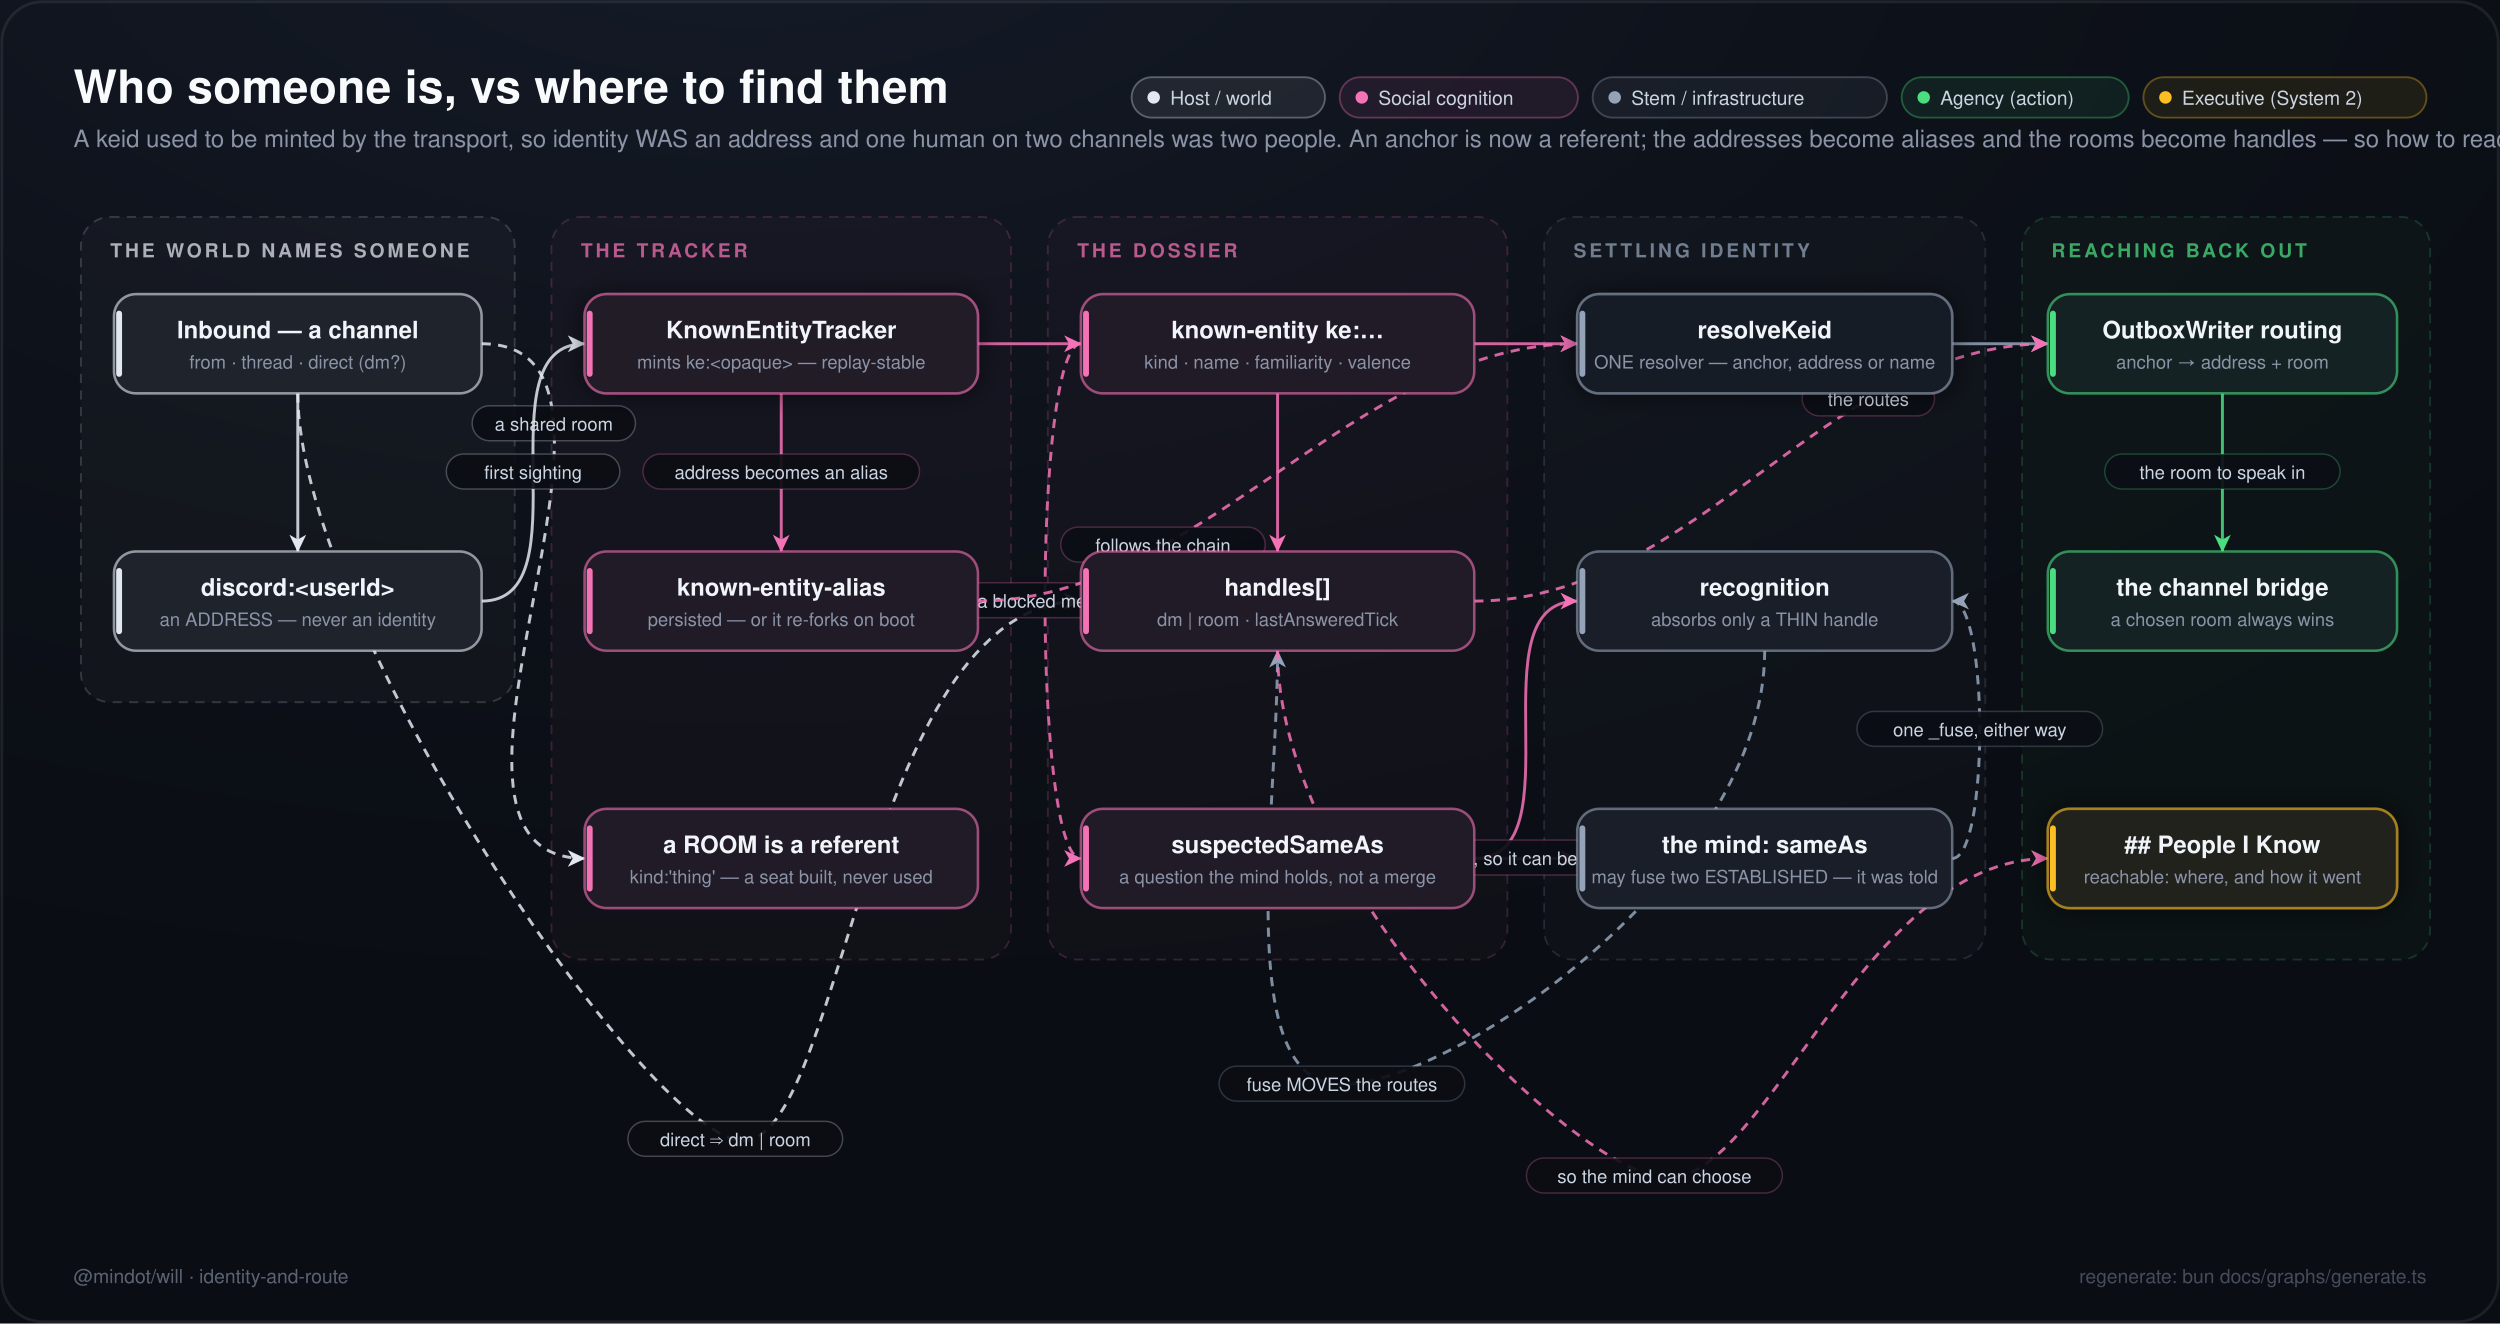
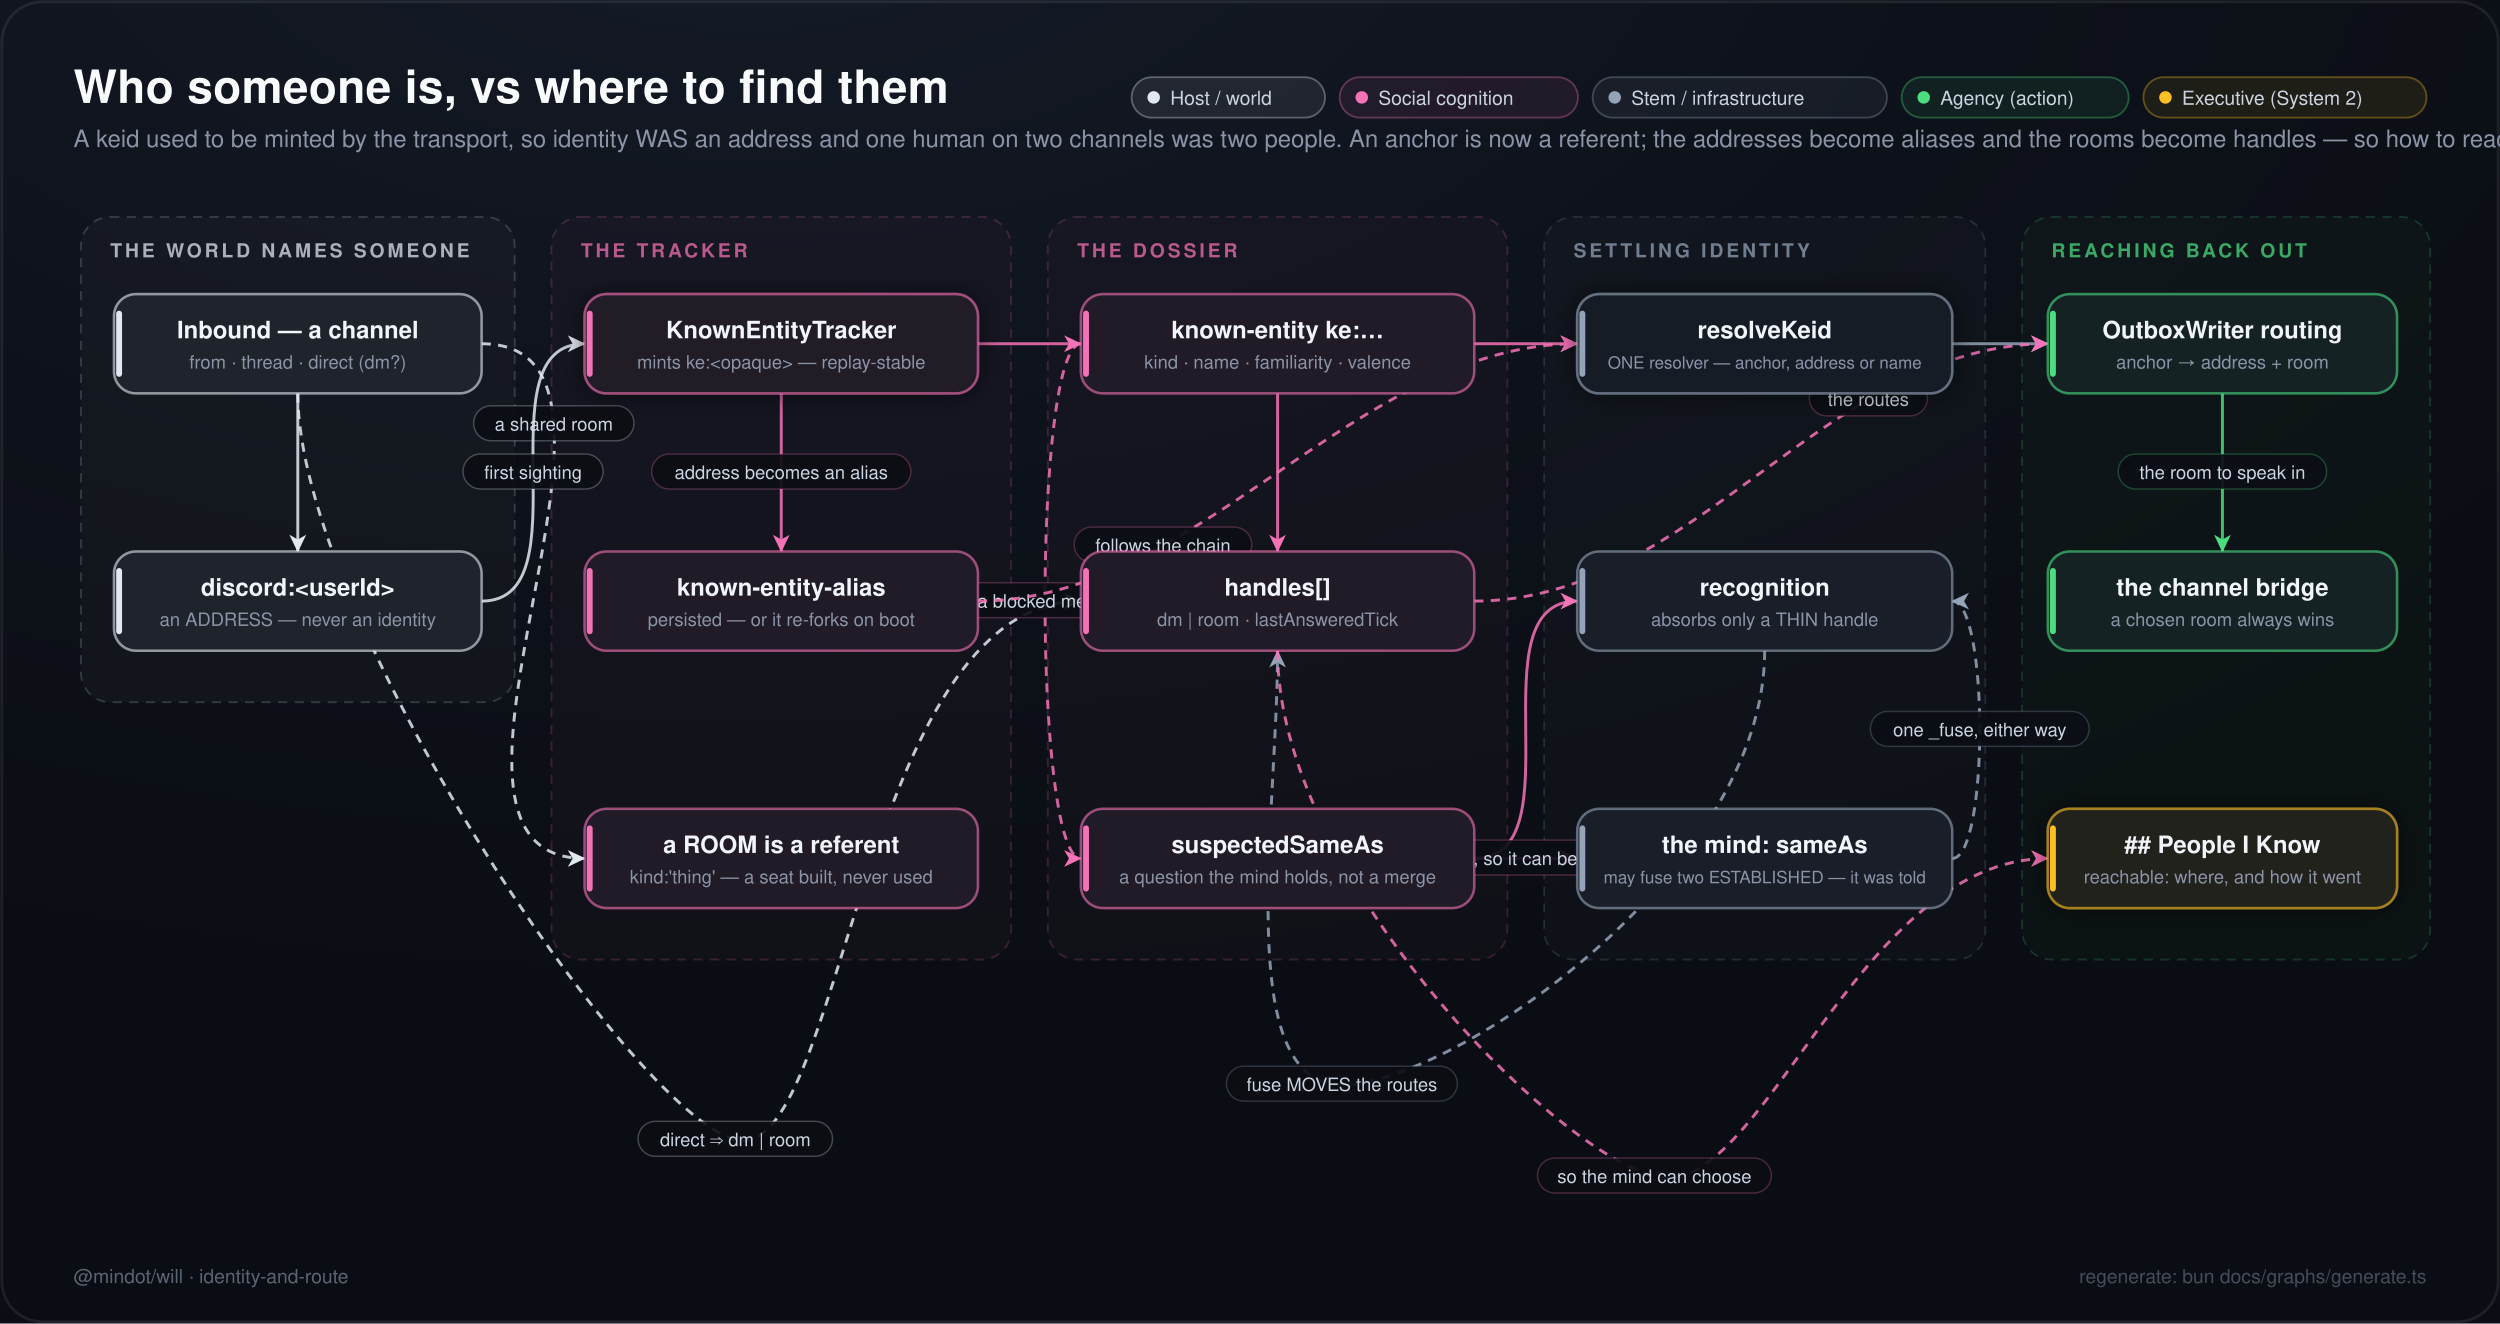
<svg xmlns="http://www.w3.org/2000/svg" width="1360" height="720" viewBox="0 0 1360 720" font-family="ui-sans-serif,-apple-system,'Segoe UI',Helvetica,Arial,sans-serif">
  <defs>
    <radialGradient id="sky" cx="30%" cy="-10%" r="90%">
      <stop offset="0%" stop-color="#151b28" />
      <stop offset="55%" stop-color="#0d1119" />
      <stop offset="100%" stop-color="#0a0d13" />
    </radialGradient>
    <filter id="glow" x="-60%" y="-60%" width="220%" height="220%">
      <feDropShadow dx="0" dy="0" stdDeviation="7" flood-opacity="0.55" />
    </filter>
    <marker id="arr-e2e8f0" viewBox="0 0 10 10" refX="8.4" refY="5" markerWidth="7.5" markerHeight="7.5" orient="auto-start-reverse">
      <path d="M 0.8 1.2 L 8.8 5 L 0.8 8.8 L 3 5 Z" fill="#e2e8f0" />
    </marker>
    <marker id="arr-f472b6" viewBox="0 0 10 10" refX="8.4" refY="5" markerWidth="7.5" markerHeight="7.5" orient="auto-start-reverse">
      <path d="M 0.8 1.2 L 8.8 5 L 0.8 8.8 L 3 5 Z" fill="#f472b6" />
    </marker>
    <marker id="arr-94a3b8" viewBox="0 0 10 10" refX="8.4" refY="5" markerWidth="7.5" markerHeight="7.5" orient="auto-start-reverse">
      <path d="M 0.8 1.2 L 8.8 5 L 0.8 8.8 L 3 5 Z" fill="#94a3b8" />
    </marker>
    <marker id="arr-4ade80" viewBox="0 0 10 10" refX="8.4" refY="5" markerWidth="7.5" markerHeight="7.5" orient="auto-start-reverse">
      <path d="M 0.8 1.2 L 8.8 5 L 0.8 8.8 L 3 5 Z" fill="#4ade80" />
    </marker>
  </defs>
  <rect width="1360" height="720" fill="url(#sky)" />
  <rect x="1" y="1" width="1358" height="718" rx="22" fill="none" stroke="#ffffff14" stroke-width="1.5" />
  <text x="40" y="56" font-size="25" font-weight="700" fill="#f8fafc" letter-spacing="0.2">Who someone is, vs where to find them</text>
  <text x="40" y="80" font-size="13" fill="#8b93a7">A keid used to be minted by the transport, so identity WAS an address and one human on two channels was two people. An anchor is now a referent; the addresses become aliases and the rooms become handles — so how to reach someone is a decision, not a roster guess</text>
  <rect x="1166" y="42" width="154" height="22" rx="11" fill="#fbbf2414" stroke="#fbbf2455" stroke-width="1" />
  <circle cx="1178" cy="53" r="3.4" fill="#fbbf24" />
  <text x="1187" y="57" font-size="10.5" fill="#cbd5e1">Executive (System 2)</text>
  <rect x="1034.5" y="42" width="123.5" height="22" rx="11" fill="#4ade8014" stroke="#4ade8055" stroke-width="1" />
  <circle cx="1046.5" cy="53" r="3.4" fill="#4ade80" />
  <text x="1055.5" y="57" font-size="10.5" fill="#cbd5e1">Agency (action)</text>
  <rect x="866.4" y="42" width="160.1" height="22" rx="11" fill="#94a3b814" stroke="#94a3b855" stroke-width="1" />
  <circle cx="878.4" cy="53" r="3.4" fill="#94a3b8" />
  <text x="887.4" y="57" font-size="10.5" fill="#cbd5e1">Stem / infrastructure</text>
  <rect x="728.8" y="42" width="129.6" height="22" rx="11" fill="#f472b614" stroke="#f472b655" stroke-width="1" />
  <circle cx="740.8" cy="53" r="3.4" fill="#f472b6" />
  <text x="749.8" y="57" font-size="10.5" fill="#cbd5e1">Social cognition</text>
  <rect x="615.6" y="42" width="105.2" height="22" rx="11" fill="#e2e8f014" stroke="#e2e8f055" stroke-width="1" />
  <circle cx="627.6" cy="53" r="3.4" fill="#e2e8f0" />
  <text x="636.6" y="57" font-size="10.5" fill="#cbd5e1">Host / world</text>
  <rect x="44" y="118" width="236" height="264" rx="16" fill="#e2e8f007" stroke="#e2e8f02e" stroke-width="1" stroke-dasharray="5 4" />
  <text x="60" y="140" font-size="10.5" font-weight="700" letter-spacing="1.6" fill="#e2e8f0bb">THE WORLD NAMES SOMEONE</text>
  <rect x="300" y="118" width="250" height="404" rx="16" fill="#f472b607" stroke="#f472b62e" stroke-width="1" stroke-dasharray="5 4" />
  <text x="316" y="140" font-size="10.5" font-weight="700" letter-spacing="1.6" fill="#f472b6bb">THE TRACKER</text>
  <rect x="570" y="118" width="250" height="404" rx="16" fill="#f472b607" stroke="#f472b62e" stroke-width="1" stroke-dasharray="5 4" />
  <text x="586" y="140" font-size="10.5" font-weight="700" letter-spacing="1.6" fill="#f472b6bb">THE DOSSIER</text>
  <rect x="840" y="118" width="240" height="404" rx="16" fill="#94a3b807" stroke="#94a3b82e" stroke-width="1" stroke-dasharray="5 4" />
  <text x="856" y="140" font-size="10.5" font-weight="700" letter-spacing="1.6" fill="#94a3b8bb">SETTLING IDENTITY</text>
  <rect x="1100" y="118" width="222" height="404" rx="16" fill="#4ade8007" stroke="#4ade802e" stroke-width="1" stroke-dasharray="5 4" />
  <text x="1116" y="140" font-size="10.5" font-weight="700" letter-spacing="1.6" fill="#4ade80bb">REACHING BACK OUT</text>
  <path d="M 162 214 C 162 248, 162 266, 162 300" fill="none" stroke="#e2e8f0" stroke-width="1.6" stroke-opacity="0.85" marker-end="url(#arr-e2e8f0)" />
  <path d="M 262 187 C 370.507 187, 209.493 467, 318 467" fill="none" stroke="#e2e8f0" stroke-width="1.6" stroke-opacity="0.85" stroke-dasharray="5 4" marker-end="url(#arr-e2e8f0)" />
-   <rect x="256.868" y="220.75" width="88.8" height="19" rx="9.5" fill="#0b0e14" fill-opacity="0.92" stroke="#e2e8f044" stroke-width="0.8" />
+   <rect x="257.668" y="220.75" width="87.2" height="19" rx="9.5" fill="#0b0e14" fill-opacity="0.92" stroke="#e2e8f044" stroke-width="0.8" />
  <text x="301.268" y="234.25" font-size="10" fill="#cbd5e1" text-anchor="middle">a shared room</text>
  <path d="M 262 327 C 319.298 327, 260.702 187, 318 187" fill="none" stroke="#e2e8f0" stroke-width="1.6" stroke-opacity="0.85" marker-end="url(#arr-e2e8f0)" />
-   <rect x="242.8" y="247" width="94.4" height="19" rx="9.5" fill="#0b0e14" fill-opacity="0.92" stroke="#e2e8f044" stroke-width="0.8" />
+   <rect x="251.9" y="247" width="76.2" height="19" rx="9.5" fill="#0b0e14" fill-opacity="0.92" stroke="#e2e8f044" stroke-width="0.8" />
  <text x="290" y="260.5" font-size="10" fill="#cbd5e1" text-anchor="middle">first sighting</text>
  <path d="M 425 214 C 425 248, 425 266, 425 300" fill="none" stroke="#f472b6" stroke-width="1.6" stroke-opacity="0.85" marker-end="url(#arr-f472b6)" />
-   <rect x="349.8" y="247" width="150.4" height="19" rx="9.5" fill="#0b0e14" fill-opacity="0.92" stroke="#f472b644" stroke-width="0.8" />
+   <rect x="354.5" y="247" width="141" height="19" rx="9.5" fill="#0b0e14" fill-opacity="0.92" stroke="#f472b644" stroke-width="0.8" />
  <text x="425" y="260.5" font-size="10" fill="#cbd5e1" text-anchor="middle">address becomes an alias</text>
  <path d="M 532 187 C 566 187, 554 187, 588 187" fill="none" stroke="#f472b6" stroke-width="1.6" stroke-opacity="0.85" marker-end="url(#arr-f472b6)" />
  <path d="M 162 214 C 162 334, 342.006 604.617, 400 620 C 457.994 635.383, 468 327, 588 327" fill="none" stroke="#e2e8f0" stroke-width="1.6" stroke-opacity="0.85" stroke-dasharray="5 4" marker-end="url(#arr-e2e8f0)" />
-   <rect x="341.6" y="610" width="116.8" height="19" rx="9.5" fill="#0b0e14" fill-opacity="0.92" stroke="#e2e8f044" stroke-width="0.8" />
+   <rect x="347.1" y="610" width="105.8" height="19" rx="9.5" fill="#0b0e14" fill-opacity="0.92" stroke="#e2e8f044" stroke-width="0.8" />
  <text x="400" y="623.5" font-size="10" fill="#cbd5e1" text-anchor="middle">direct ⇒ dm | room</text>
  <path d="M 695 214 C 695 248, 695 266, 695 300" fill="none" stroke="#f472b6" stroke-width="1.6" stroke-opacity="0.85" marker-end="url(#arr-f472b6)" />
  <path d="M 588 187 C 562 187, 562 467, 588 467" fill="none" stroke="#f472b6" stroke-width="1.6" stroke-opacity="0.85" stroke-dasharray="5 4" marker-end="url(#arr-f472b6)" />
-   <rect x="518.5" y="317" width="100" height="19" rx="9.5" fill="#0b0e14" fill-opacity="0.92" stroke="#f472b644" stroke-width="0.8" />
+   <rect x="520.6" y="317" width="95.8" height="19" rx="9.5" fill="#0b0e14" fill-opacity="0.92" stroke="#f472b644" stroke-width="0.8" />
  <text x="568.5" y="330.5" font-size="10" fill="#cbd5e1" text-anchor="middle">a blocked merge</text>
  <path d="M 532 327 C 652 327, 738 187, 858 187" fill="none" stroke="#f472b6" stroke-width="1.6" stroke-opacity="0.85" stroke-dasharray="5 4" marker-end="url(#arr-f472b6)" />
-   <rect x="577.056" y="286.76" width="111.2" height="19" rx="9.5" fill="#0b0e14" fill-opacity="0.92" stroke="#f472b644" stroke-width="0.8" />
+   <rect x="584.356" y="286.76" width="96.6" height="19" rx="9.5" fill="#0b0e14" fill-opacity="0.92" stroke="#f472b644" stroke-width="0.8" />
  <text x="632.656" y="300.26" font-size="10" fill="#cbd5e1" text-anchor="middle">follows the chain</text>
  <path d="M 802 187 C 836 187, 824 187, 858 187" fill="none" stroke="#f472b6" stroke-width="1.6" stroke-opacity="0.85" marker-end="url(#arr-f472b6)" />
  <path d="M 802 467 C 859.298 467, 800.702 327, 858 327" fill="none" stroke="#f472b6" stroke-width="1.6" stroke-opacity="0.85" marker-end="url(#arr-f472b6)" />
  <path d="M 802 467 C 836 467, 824 467, 858 467" fill="none" stroke="#f472b6" stroke-width="1.6" stroke-opacity="0.85" marker-end="url(#arr-f472b6)" />
-   <rect x="752" y="457" width="156" height="19" rx="9.5" fill="#0b0e14" fill-opacity="0.92" stroke="#f472b644" stroke-width="0.8" />
+   <rect x="760.6" y="457" width="138.8" height="19" rx="9.5" fill="#0b0e14" fill-opacity="0.92" stroke="#f472b644" stroke-width="0.8" />
  <text x="830" y="470.5" font-size="10" fill="#cbd5e1" text-anchor="middle">shown, so it can be asked</text>
  <path d="M 960 354 C 960 474, 790 590, 730 590 C 670 590, 695 444.661, 695 354" fill="none" stroke="#94a3b8" stroke-width="1.6" stroke-opacity="0.85" stroke-dasharray="5 4" marker-end="url(#arr-94a3b8)" />
-   <rect x="663.2" y="580" width="133.6" height="19" rx="9.5" fill="#0b0e14" fill-opacity="0.92" stroke="#94a3b844" stroke-width="0.8" />
+   <rect x="667.2" y="580" width="125.6" height="19" rx="9.5" fill="#0b0e14" fill-opacity="0.92" stroke="#94a3b844" stroke-width="0.8" />
  <text x="730" y="593.5" font-size="10" fill="#cbd5e1" text-anchor="middle">fuse MOVES the routes</text>
  <path d="M 1062 467 C 1082 467, 1082 327, 1062 327" fill="none" stroke="#94a3b8" stroke-width="1.6" stroke-opacity="0.85" stroke-dasharray="5 4" marker-end="url(#arr-94a3b8)" />
-   <rect x="1010.2" y="387" width="133.6" height="19" rx="9.5" fill="#0b0e14" fill-opacity="0.92" stroke="#94a3b844" stroke-width="0.8" />
+   <rect x="1017.5" y="387" width="119" height="19" rx="9.5" fill="#0b0e14" fill-opacity="0.92" stroke="#94a3b844" stroke-width="0.8" />
  <text x="1077" y="400.5" font-size="10" fill="#cbd5e1" text-anchor="middle">one _fuse, either way</text>
  <path d="M 1062 187 C 1096 187, 1080 187, 1114 187" fill="none" stroke="#94a3b8" stroke-width="1.6" stroke-opacity="0.85" marker-end="url(#arr-94a3b8)" />
  <path d="M 802 327 C 922 327, 994 187, 1114 187" fill="none" stroke="#f472b6" stroke-width="1.6" stroke-opacity="0.85" stroke-dasharray="5 4" marker-end="url(#arr-f472b6)" />
-   <rect x="980.368" y="207.24" width="72" height="19" rx="9.5" fill="#0b0e14" fill-opacity="0.92" stroke="#f472b644" stroke-width="0.8" />
+   <rect x="984.268" y="207.24" width="64.2" height="19" rx="9.5" fill="#0b0e14" fill-opacity="0.92" stroke="#f472b644" stroke-width="0.8" />
  <text x="1016.368" y="220.74" font-size="10" fill="#cbd5e1" text-anchor="middle">the routes</text>
  <path d="M 1209 214 C 1209 248, 1209 266, 1209 300" fill="none" stroke="#4ade80" stroke-width="1.6" stroke-opacity="0.85" marker-end="url(#arr-4ade80)" />
-   <rect x="1145" y="247" width="128" height="19" rx="9.5" fill="#0b0e14" fill-opacity="0.92" stroke="#4ade8044" stroke-width="0.8" />
+   <rect x="1152.3" y="247" width="113.4" height="19" rx="9.5" fill="#0b0e14" fill-opacity="0.92" stroke="#4ade8044" stroke-width="0.8" />
  <text x="1209" y="260.5" font-size="10" fill="#cbd5e1" text-anchor="middle">the room to speak in</text>
  <path d="M 695 354 C 695 474, 842.07 624.377, 900 640 C 957.93 655.623, 1009.431 467, 1114 467" fill="none" stroke="#f472b6" stroke-width="1.6" stroke-opacity="0.85" stroke-dasharray="5 4" marker-end="url(#arr-f472b6)" />
-   <rect x="830.4" y="630" width="139.2" height="19" rx="9.5" fill="#0b0e14" fill-opacity="0.92" stroke="#f472b644" stroke-width="0.8" />
+   <rect x="836.4" y="630" width="127.2" height="19" rx="9.5" fill="#0b0e14" fill-opacity="0.92" stroke="#f472b644" stroke-width="0.8" />
  <text x="900" y="643.5" font-size="10" fill="#cbd5e1" text-anchor="middle">so the mind can choose</text>
  <g>
    <rect x="62" y="160" width="200" height="54" rx="12" fill="#10141d" stroke="#e2e8f099" stroke-width="1.4" />
    <rect x="62" y="160" width="200" height="54" rx="12" fill="#e2e8f012" />
    <rect x="63.2" y="169" width="3.2" height="36" rx="1.6" fill="#e2e8f0" />
    <text x="162" y="184" font-size="13" font-weight="600" fill="#f1f5f9" text-anchor="middle">Inbound — a channel</text>
    <text x="162" y="200.5" font-size="10" fill="#8b93a7" text-anchor="middle">from · thread · direct (dm?)</text>
  </g>
  <g>
    <rect x="62" y="300" width="200" height="54" rx="12" fill="#10141d" stroke="#e2e8f099" stroke-width="1.4" />
    <rect x="62" y="300" width="200" height="54" rx="12" fill="#e2e8f012" />
    <rect x="63.2" y="309" width="3.2" height="36" rx="1.6" fill="#e2e8f0" />
    <text x="162" y="324" font-size="13" font-weight="600" fill="#f1f5f9" text-anchor="middle">discord:&lt;userId&gt;</text>
    <text x="162" y="340.5" font-size="10" fill="#8b93a7" text-anchor="middle">an ADDRESS — never an identity</text>
  </g>
  <g filter="url(#glow)" color="#f472b6">
    <rect x="318" y="160" width="214" height="54" rx="12" fill="#10141d" stroke="#f472b699" stroke-width="1.4" />
    <rect x="318" y="160" width="214" height="54" rx="12" fill="#f472b612" />
    <rect x="319.2" y="169" width="3.2" height="36" rx="1.6" fill="#f472b6" />
    <text x="425" y="184" font-size="13" font-weight="600" fill="#f1f5f9" text-anchor="middle">KnownEntityTracker</text>
    <text x="425" y="200.5" font-size="10" fill="#8b93a7" text-anchor="middle">mints ke:&lt;opaque&gt; — replay-stable</text>
  </g>
  <g>
    <rect x="318" y="300" width="214" height="54" rx="12" fill="#10141d" stroke="#f472b699" stroke-width="1.4" />
    <rect x="318" y="300" width="214" height="54" rx="12" fill="#f472b612" />
    <rect x="319.2" y="309" width="3.2" height="36" rx="1.6" fill="#f472b6" />
    <text x="425" y="324" font-size="13" font-weight="600" fill="#f1f5f9" text-anchor="middle">known-entity-alias</text>
    <text x="425" y="340.5" font-size="10" fill="#8b93a7" text-anchor="middle">persisted — or it re-forks on boot</text>
  </g>
  <g>
    <rect x="318" y="440" width="214" height="54" rx="12" fill="#10141d" stroke="#f472b699" stroke-width="1.4" />
    <rect x="318" y="440" width="214" height="54" rx="12" fill="#f472b612" />
    <rect x="319.2" y="449" width="3.2" height="36" rx="1.6" fill="#f472b6" />
    <text x="425" y="464" font-size="13" font-weight="600" fill="#f1f5f9" text-anchor="middle">a ROOM is a referent</text>
    <text x="425" y="480.5" font-size="10" fill="#8b93a7" text-anchor="middle">kind:'thing' — a seat built, never used</text>
  </g>
  <g>
    <rect x="588" y="160" width="214" height="54" rx="12" fill="#10141d" stroke="#f472b699" stroke-width="1.4" />
    <rect x="588" y="160" width="214" height="54" rx="12" fill="#f472b612" />
    <rect x="589.2" y="169" width="3.2" height="36" rx="1.6" fill="#f472b6" />
    <text x="695" y="184" font-size="13" font-weight="600" fill="#f1f5f9" text-anchor="middle">known-entity ke:…</text>
    <text x="695" y="200.5" font-size="10" fill="#8b93a7" text-anchor="middle">kind · name · familiarity · valence</text>
  </g>
  <g>
    <rect x="588" y="300" width="214" height="54" rx="12" fill="#10141d" stroke="#f472b699" stroke-width="1.4" />
    <rect x="588" y="300" width="214" height="54" rx="12" fill="#f472b612" />
    <rect x="589.2" y="309" width="3.2" height="36" rx="1.6" fill="#f472b6" />
    <text x="695" y="324" font-size="13" font-weight="600" fill="#f1f5f9" text-anchor="middle">handles[]</text>
    <text x="695" y="340.5" font-size="10" fill="#8b93a7" text-anchor="middle">dm | room · lastAnsweredTick</text>
  </g>
  <g>
    <rect x="588" y="440" width="214" height="54" rx="12" fill="#10141d" stroke="#f472b699" stroke-width="1.4" />
    <rect x="588" y="440" width="214" height="54" rx="12" fill="#f472b612" />
    <rect x="589.2" y="449" width="3.2" height="36" rx="1.6" fill="#f472b6" />
    <text x="695" y="464" font-size="13" font-weight="600" fill="#f1f5f9" text-anchor="middle">suspectedSameAs</text>
    <text x="695" y="480.5" font-size="10" fill="#8b93a7" text-anchor="middle">a question the mind holds, not a merge</text>
  </g>
  <g filter="url(#glow)" color="#94a3b8">
    <rect x="858" y="160" width="204" height="54" rx="12" fill="#10141d" stroke="#94a3b899" stroke-width="1.4" />
    <rect x="858" y="160" width="204" height="54" rx="12" fill="#94a3b812" />
    <rect x="859.2" y="169" width="3.2" height="36" rx="1.6" fill="#94a3b8" />
    <text x="960" y="184" font-size="13" font-weight="600" fill="#f1f5f9" text-anchor="middle">resolveKeid</text>
-     <text x="960" y="200.5" font-size="10" fill="#8b93a7" text-anchor="middle">ONE resolver — anchor, address or name</text>
+     <text x="960" y="200.5" font-size="9.2" fill="#8b93a7" text-anchor="middle">ONE resolver — anchor, address or name</text>
  </g>
  <g>
    <rect x="858" y="300" width="204" height="54" rx="12" fill="#10141d" stroke="#94a3b899" stroke-width="1.4" />
    <rect x="858" y="300" width="204" height="54" rx="12" fill="#94a3b812" />
    <rect x="859.2" y="309" width="3.2" height="36" rx="1.6" fill="#94a3b8" />
    <text x="960" y="324" font-size="13" font-weight="600" fill="#f1f5f9" text-anchor="middle">recognition</text>
    <text x="960" y="340.5" font-size="10" fill="#8b93a7" text-anchor="middle">absorbs only a THIN handle</text>
  </g>
  <g>
    <rect x="858" y="440" width="204" height="54" rx="12" fill="#10141d" stroke="#94a3b899" stroke-width="1.4" />
    <rect x="858" y="440" width="204" height="54" rx="12" fill="#94a3b812" />
    <rect x="859.2" y="449" width="3.2" height="36" rx="1.6" fill="#94a3b8" />
    <text x="960" y="464" font-size="13" font-weight="600" fill="#f1f5f9" text-anchor="middle">the mind: sameAs</text>
-     <text x="960" y="480.5" font-size="10" fill="#8b93a7" text-anchor="middle">may fuse two ESTABLISHED — it was told</text>
+     <text x="960" y="480.5" font-size="9.3" fill="#8b93a7" text-anchor="middle">may fuse two ESTABLISHED — it was told</text>
  </g>
  <g>
    <rect x="1114" y="160" width="190" height="54" rx="12" fill="#10141d" stroke="#4ade8099" stroke-width="1.4" />
    <rect x="1114" y="160" width="190" height="54" rx="12" fill="#4ade8012" />
    <rect x="1115.2" y="169" width="3.2" height="36" rx="1.6" fill="#4ade80" />
    <text x="1209" y="184" font-size="13" font-weight="600" fill="#f1f5f9" text-anchor="middle">OutboxWriter routing</text>
    <text x="1209" y="200.5" font-size="10" fill="#8b93a7" text-anchor="middle">anchor → address + room</text>
  </g>
  <g>
    <rect x="1114" y="300" width="190" height="54" rx="12" fill="#10141d" stroke="#4ade8099" stroke-width="1.4" />
    <rect x="1114" y="300" width="190" height="54" rx="12" fill="#4ade8012" />
    <rect x="1115.2" y="309" width="3.2" height="36" rx="1.6" fill="#4ade80" />
    <text x="1209" y="324" font-size="13" font-weight="600" fill="#f1f5f9" text-anchor="middle">the channel bridge</text>
    <text x="1209" y="340.5" font-size="10" fill="#8b93a7" text-anchor="middle">a chosen room always wins</text>
  </g>
  <g filter="url(#glow)" color="#fbbf24">
    <rect x="1114" y="440" width="190" height="54" rx="12" fill="#10141d" stroke="#fbbf2499" stroke-width="1.4" />
    <rect x="1114" y="440" width="190" height="54" rx="12" fill="#fbbf2412" />
    <rect x="1115.2" y="449" width="3.2" height="36" rx="1.6" fill="#fbbf24" />
    <text x="1209" y="464" font-size="13" font-weight="600" fill="#f1f5f9" text-anchor="middle">## People I Know</text>
    <text x="1209" y="480.5" font-size="10" fill="#8b93a7" text-anchor="middle">reachable: where, and how it went</text>
  </g>
  <text x="40" y="698" font-size="10.5" fill="#5b6372">@mindot/will · identity-and-route</text>
  <text x="1320" y="698" font-size="10.5" fill="#454c59" text-anchor="end">regenerate: bun docs/graphs/generate.ts</text>
</svg>
